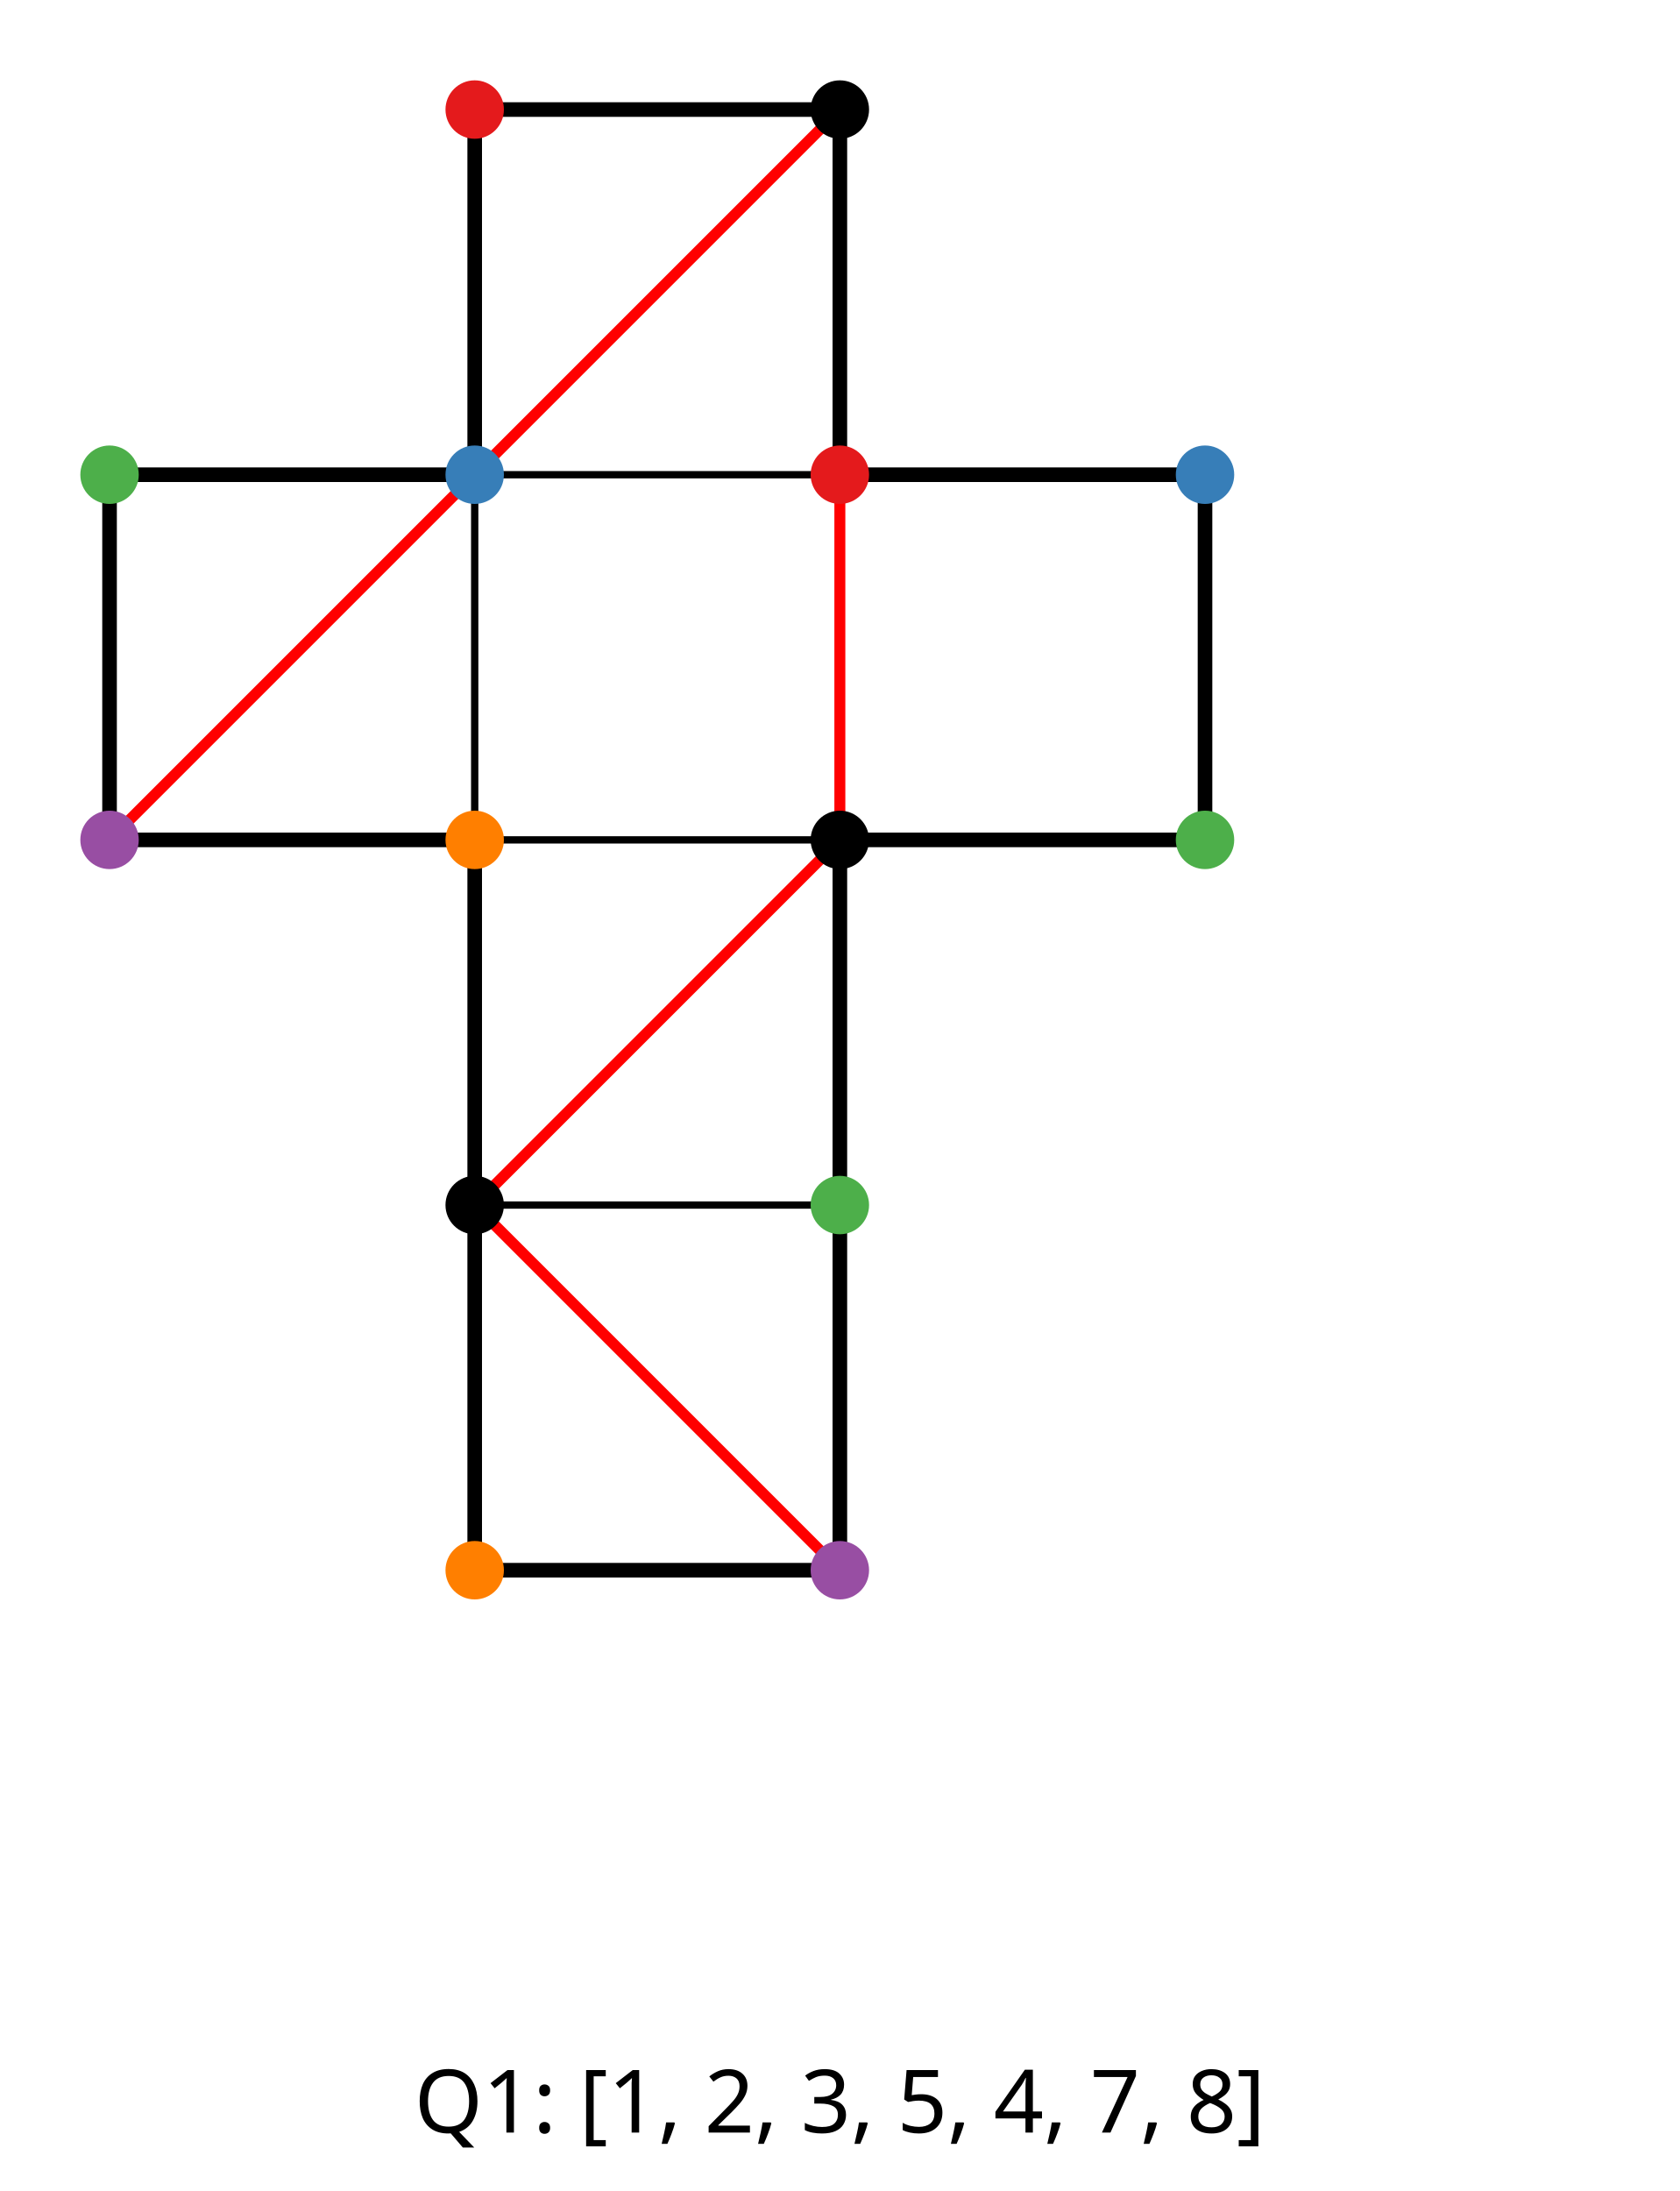
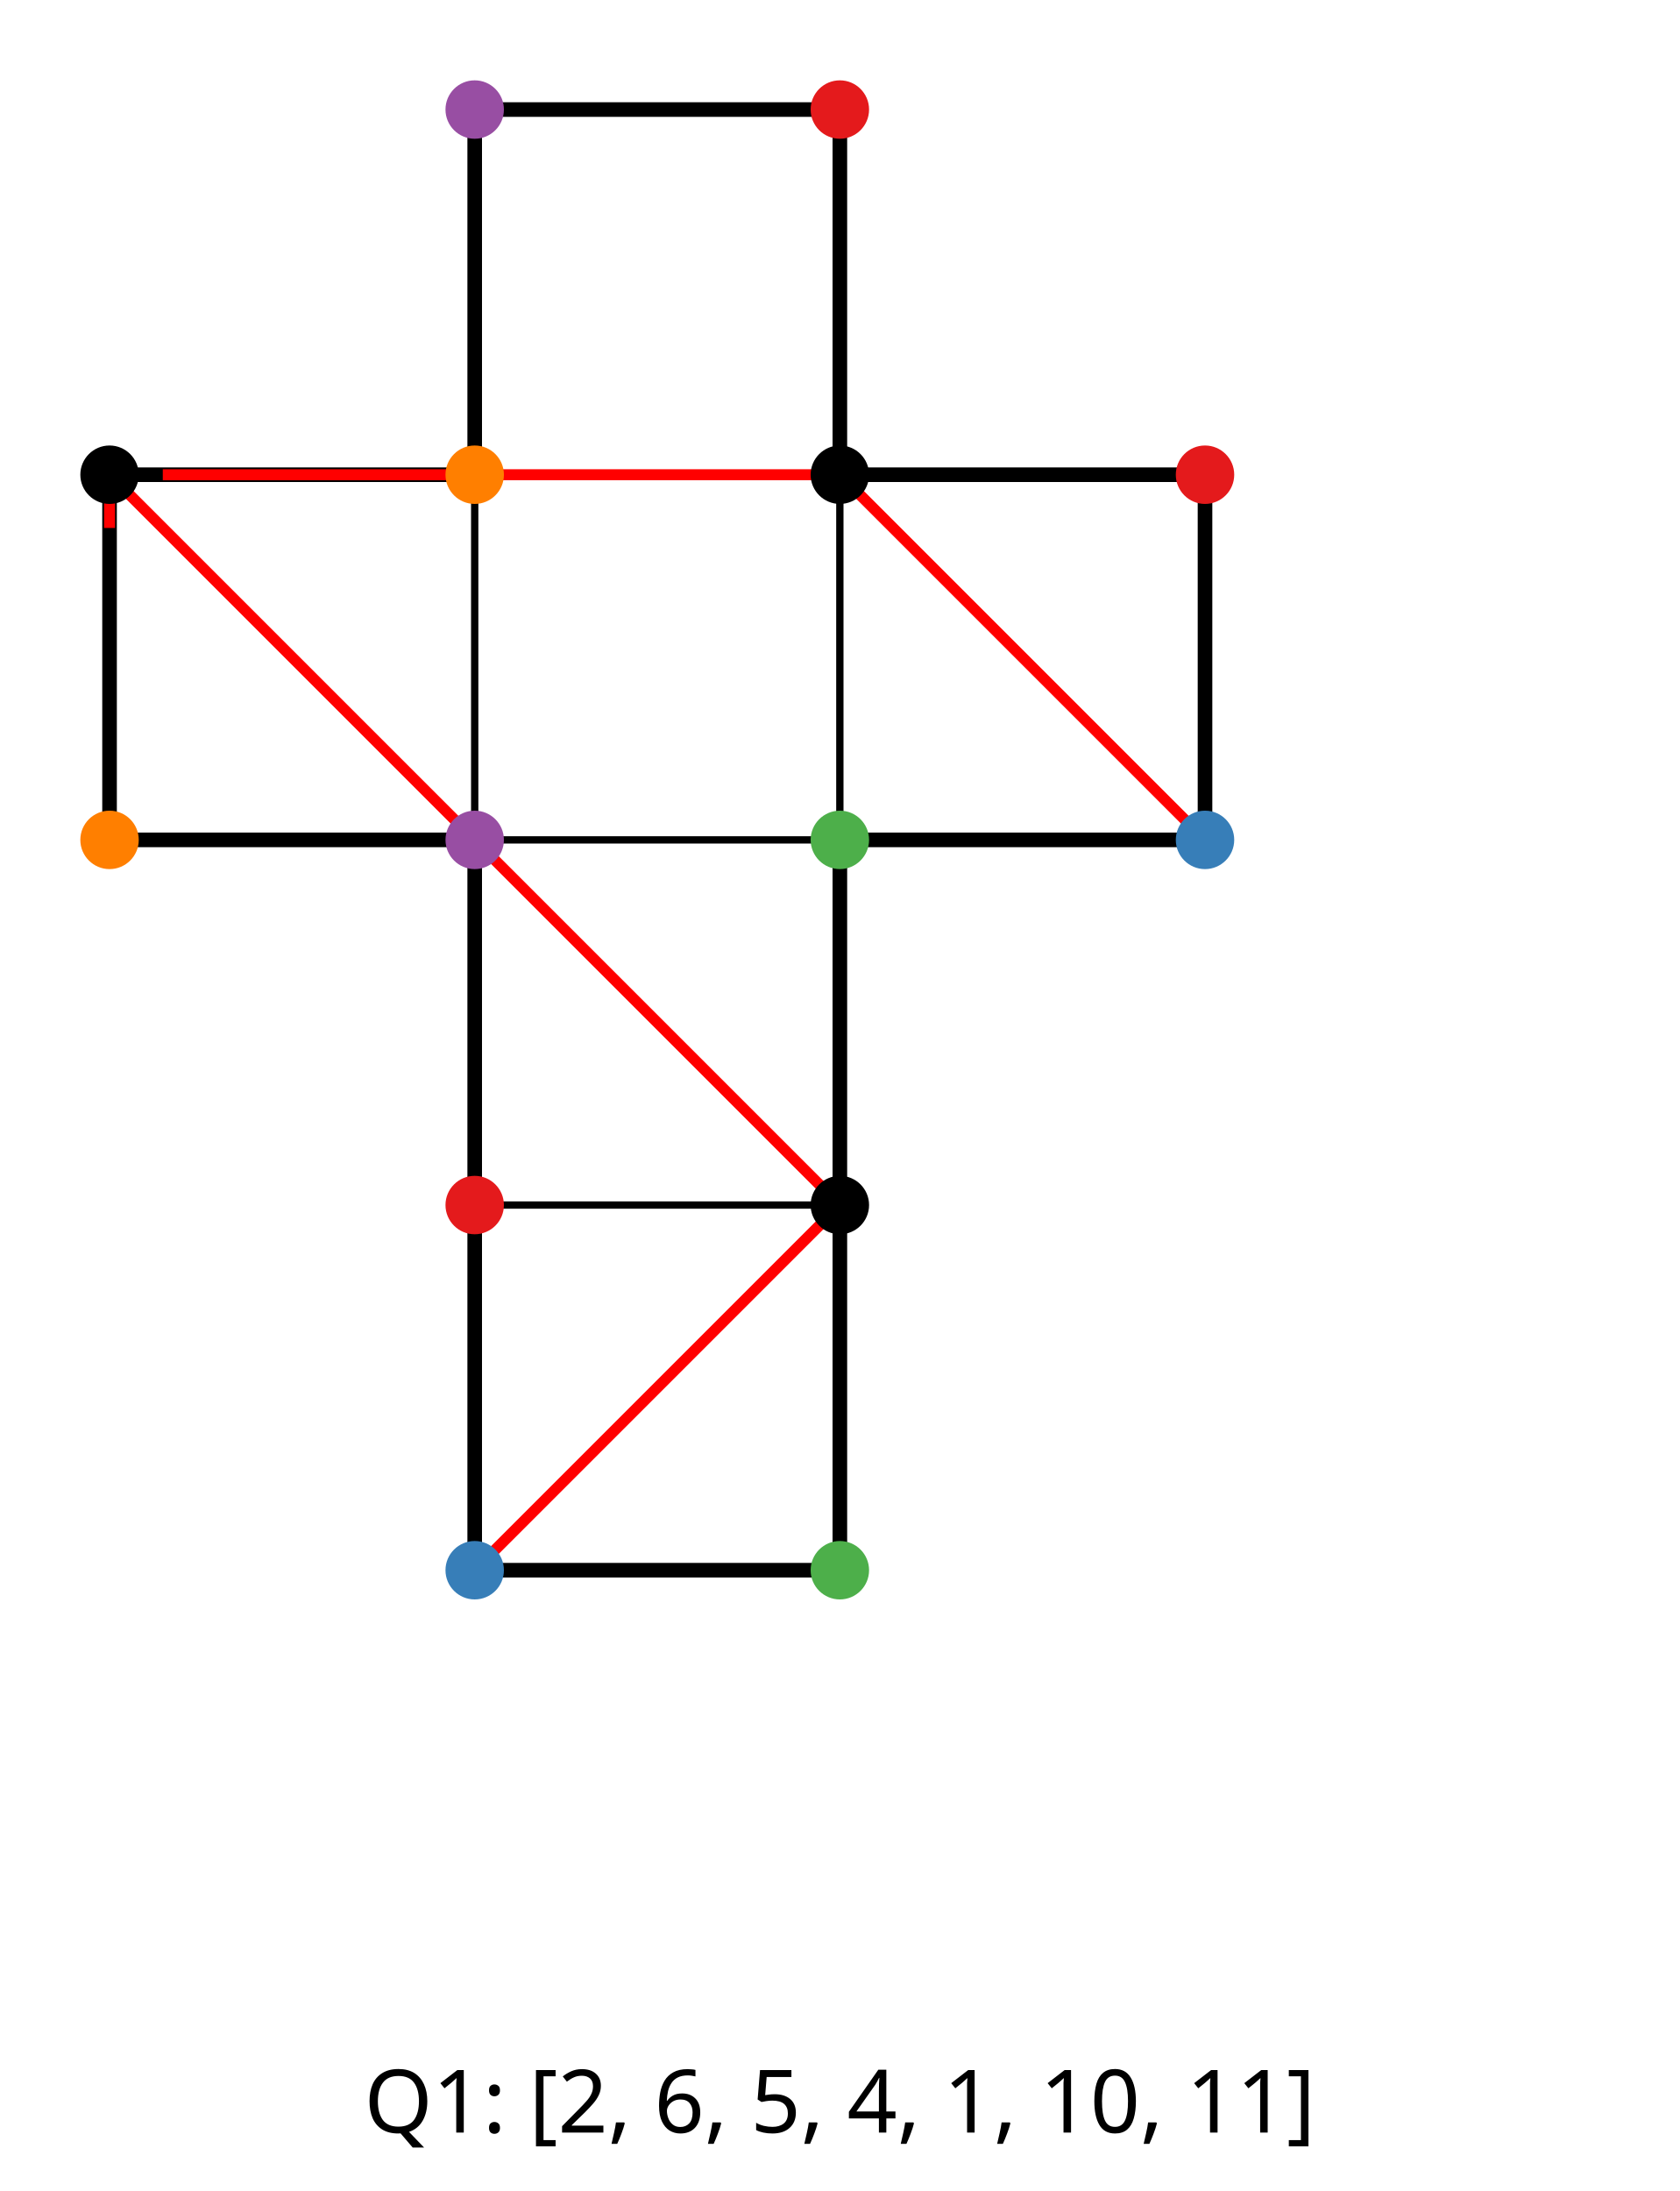
<svg xmlns="http://www.w3.org/2000/svg" width="230" height="300" viewBox="0 0 230 300">
  <path d="M 115,15 L 115,65 L 165,65 L 165,115 L 115,115 L 115,165 L 115,215 L 65,215 L 65,165 L 65,115 L 15,115 L 15,65 L 65,65 L 65,15 Z" fill="none" stroke="black" stroke-width="2" />
  <line x1="65" y1="165" x2="115" y2="165" stroke="black" stroke-width="1" />
  <line x1="65" y1="115" x2="115" y2="115" stroke="black" stroke-width="1" />
  <line x1="65" y1="65" x2="115" y2="65" stroke="black" stroke-width="1" />
  <line x1="65" y1="115" x2="65" y2="65" stroke="black" stroke-width="1" />
  <line x1="115" y1="115" x2="115" y2="65" stroke="black" stroke-width="1" />
-   <line x1="15" y1="115" x2="115" y2="15" stroke="red" stroke-width="1.5" />
-   <line x1="115" y1="115" x2="115" y2="65" stroke="red" stroke-width="1.5" />
-   <line x1="115" y1="115" x2="65" y2="165" stroke="red" stroke-width="1.5" />
-   <line x1="65" y1="165" x2="115" y2="215" stroke="red" stroke-width="1.5" />
-   <circle cx="115" cy="15" r="4" fill="black" />
-   <circle cx="115" cy="65" r="4" fill="#e41a1c" />
-   <circle cx="165" cy="65" r="4" fill="#377eb8" />
-   <circle cx="165" cy="115" r="4" fill="#4daf4a" />
-   <circle cx="115" cy="115" r="4" fill="black" />
-   <circle cx="115" cy="165" r="4" fill="#4daf4a" />
-   <circle cx="115" cy="215" r="4" fill="#984ea3" />
-   <circle cx="65" cy="215" r="4" fill="#ff7f00" />
-   <circle cx="65" cy="165" r="4" fill="black" />
-   <circle cx="65" cy="115" r="4" fill="#ff7f00" />
-   <circle cx="15" cy="115" r="4" fill="#984ea3" />
-   <circle cx="15" cy="65" r="4" fill="#4daf4a" />
-   <circle cx="65" cy="65" r="4" fill="#377eb8" />
-   <circle cx="65" cy="15" r="4" fill="#e41a1c" />
-   <text x="115" y="292" text-anchor="middle" font-family="sans-serif" font-size="12">Q1: [1, 2, 3, 5, 4, 7, 8]</text>
+   <line x1="115" y1="65" x2="165" y2="115" stroke="red" stroke-width="1.5" />
+   <line x1="65" y1="215" x2="115" y2="165" stroke="red" stroke-width="1.5" />
+   <line x1="15" y1="65" x2="15.0" y2="72.29" stroke="red" stroke-width="1.5" />
+   <line x1="22.29" y1="65.0" x2="115" y2="65" stroke="red" stroke-width="1.5" />
+   <line x1="115" y1="165" x2="15" y2="65" stroke="red" stroke-width="1.5" />
+   <circle cx="115" cy="15" r="4" fill="#e41a1c" />
+   <circle cx="115" cy="65" r="4" fill="black" />
+   <circle cx="165" cy="65" r="4" fill="#e41a1c" />
+   <circle cx="165" cy="115" r="4" fill="#377eb8" />
+   <circle cx="115" cy="115" r="4" fill="#4daf4a" />
+   <circle cx="115" cy="165" r="4" fill="black" />
+   <circle cx="115" cy="215" r="4" fill="#4daf4a" />
+   <circle cx="65" cy="215" r="4" fill="#377eb8" />
+   <circle cx="65" cy="165" r="4" fill="#e41a1c" />
+   <circle cx="65" cy="115" r="4" fill="#984ea3" />
+   <circle cx="15" cy="115" r="4" fill="#ff7f00" />
+   <circle cx="15" cy="65" r="4" fill="black" />
+   <circle cx="65" cy="65" r="4" fill="#ff7f00" />
+   <circle cx="65" cy="15" r="4" fill="#984ea3" />
+   <text x="115" y="292" text-anchor="middle" font-family="sans-serif" font-size="12">Q1: [2, 6, 5, 4, 1, 10, 11]</text>
</svg>
